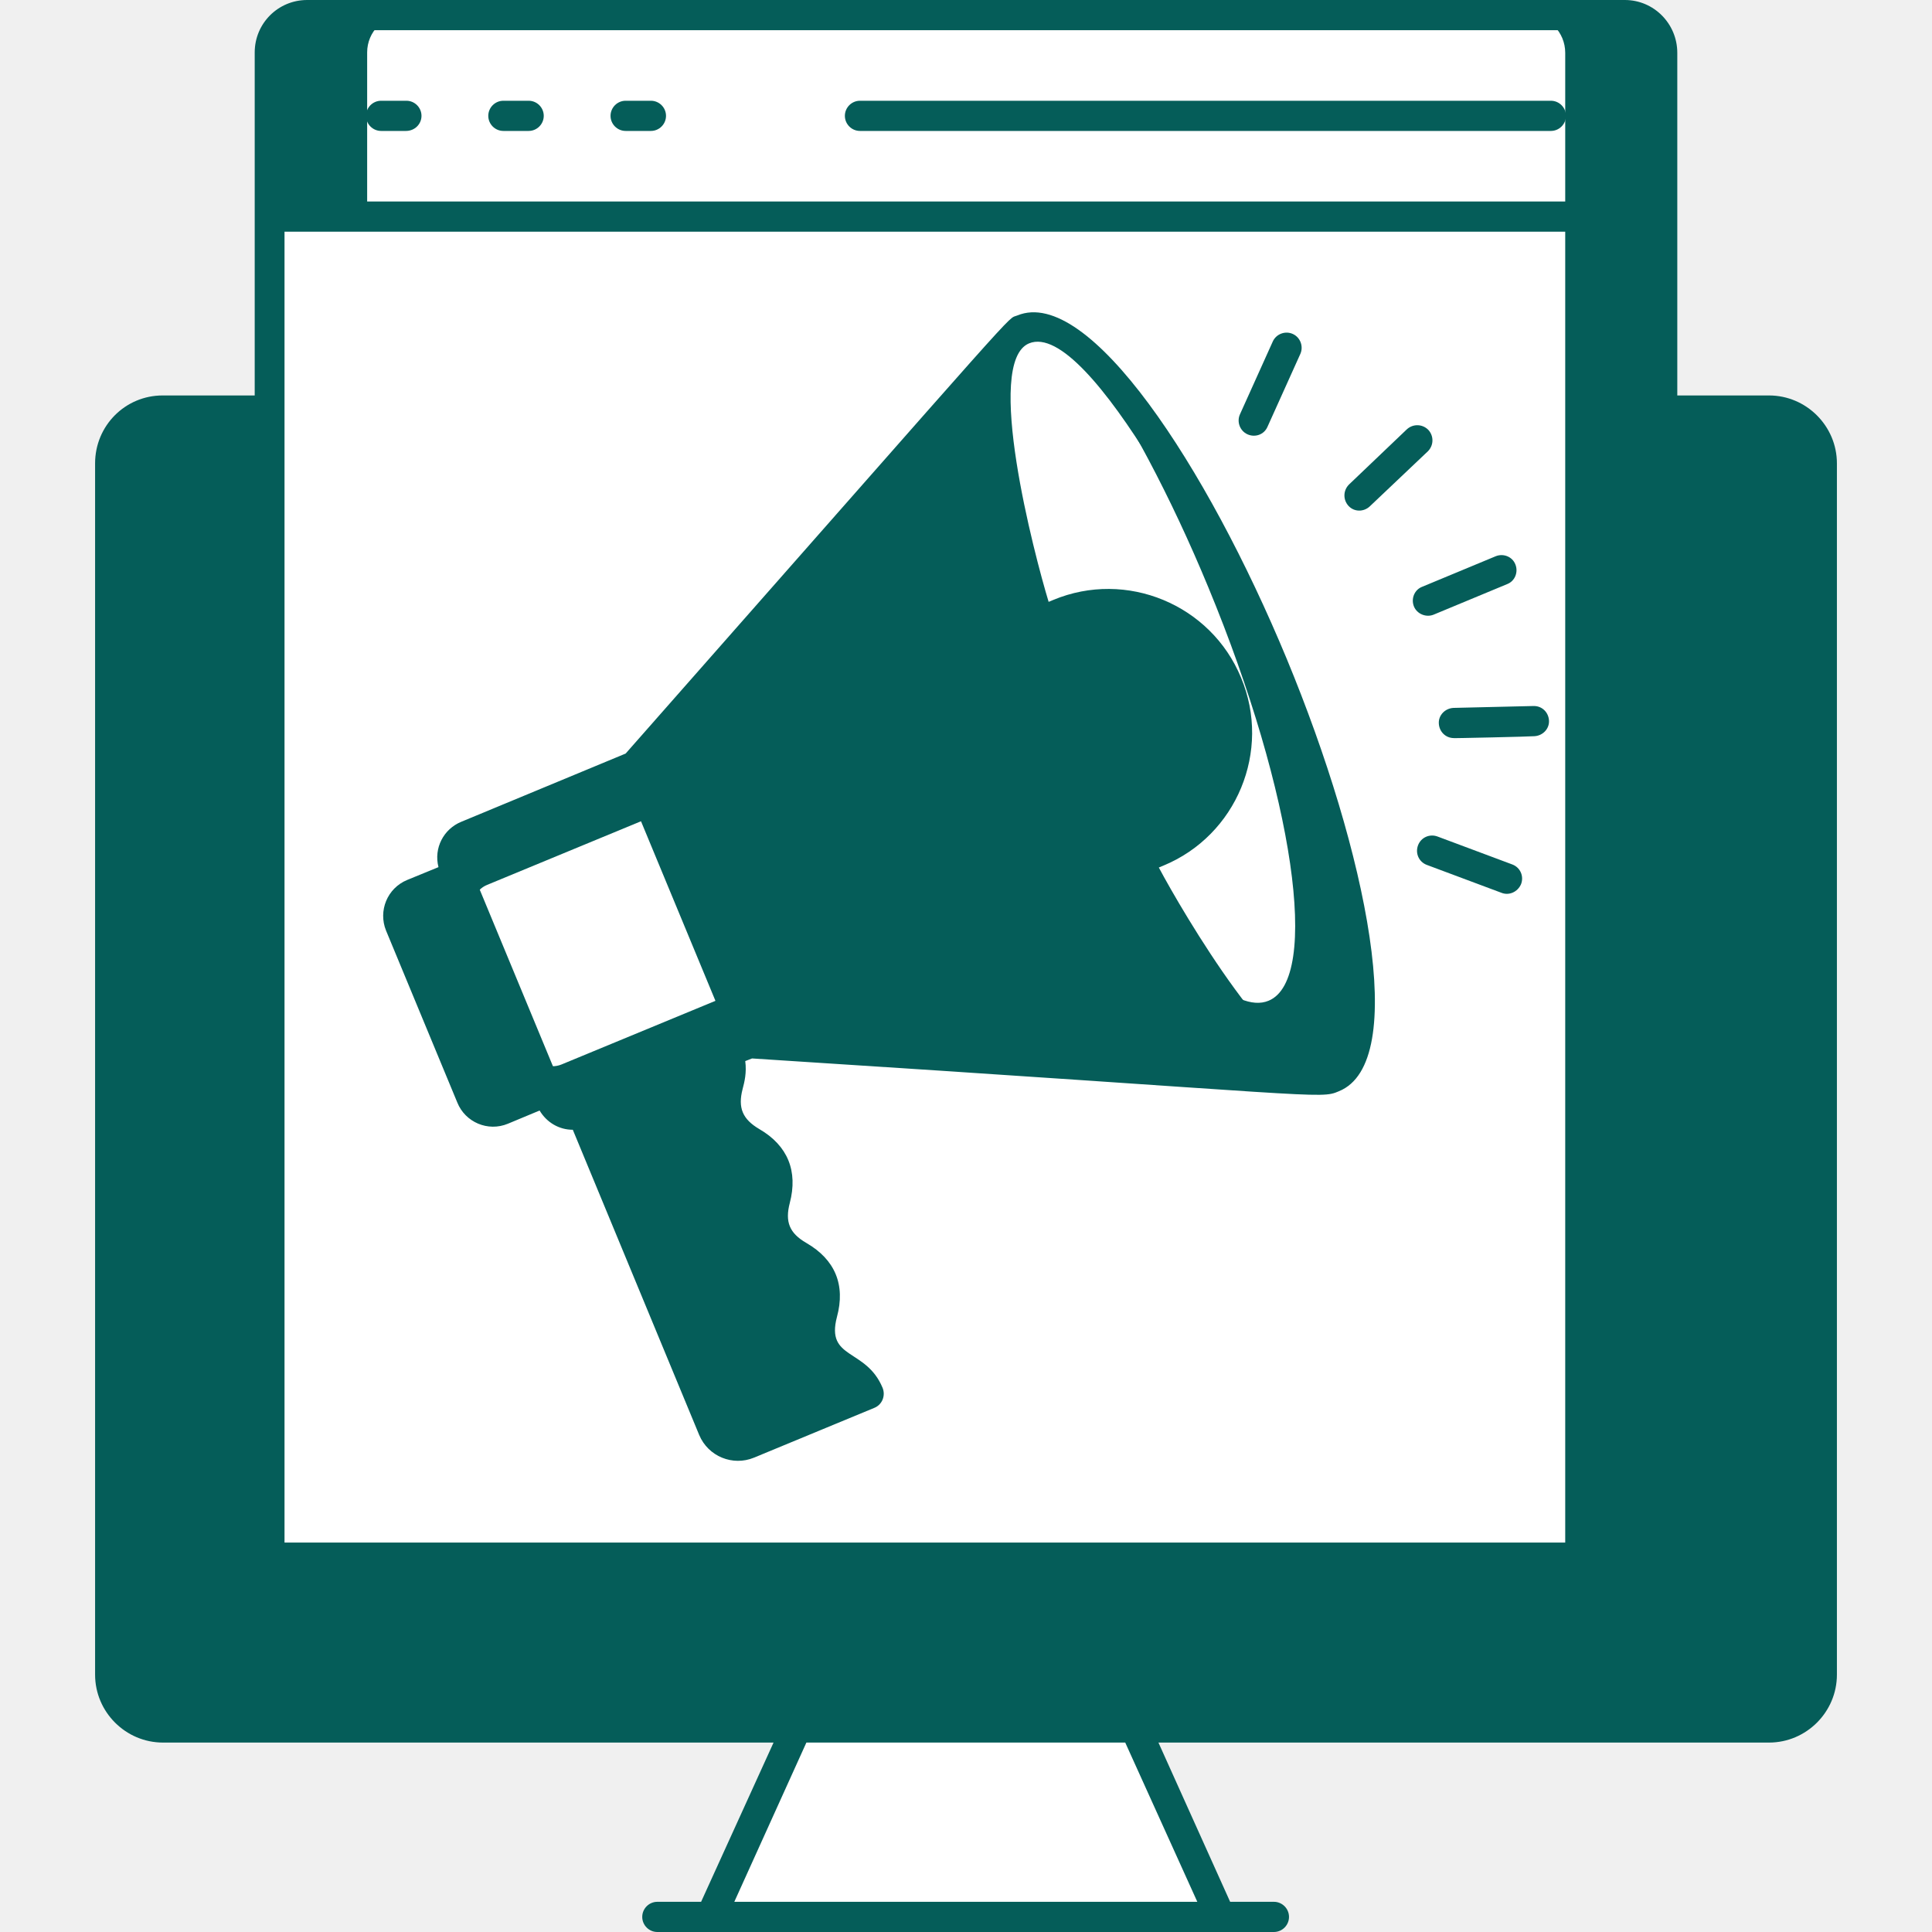
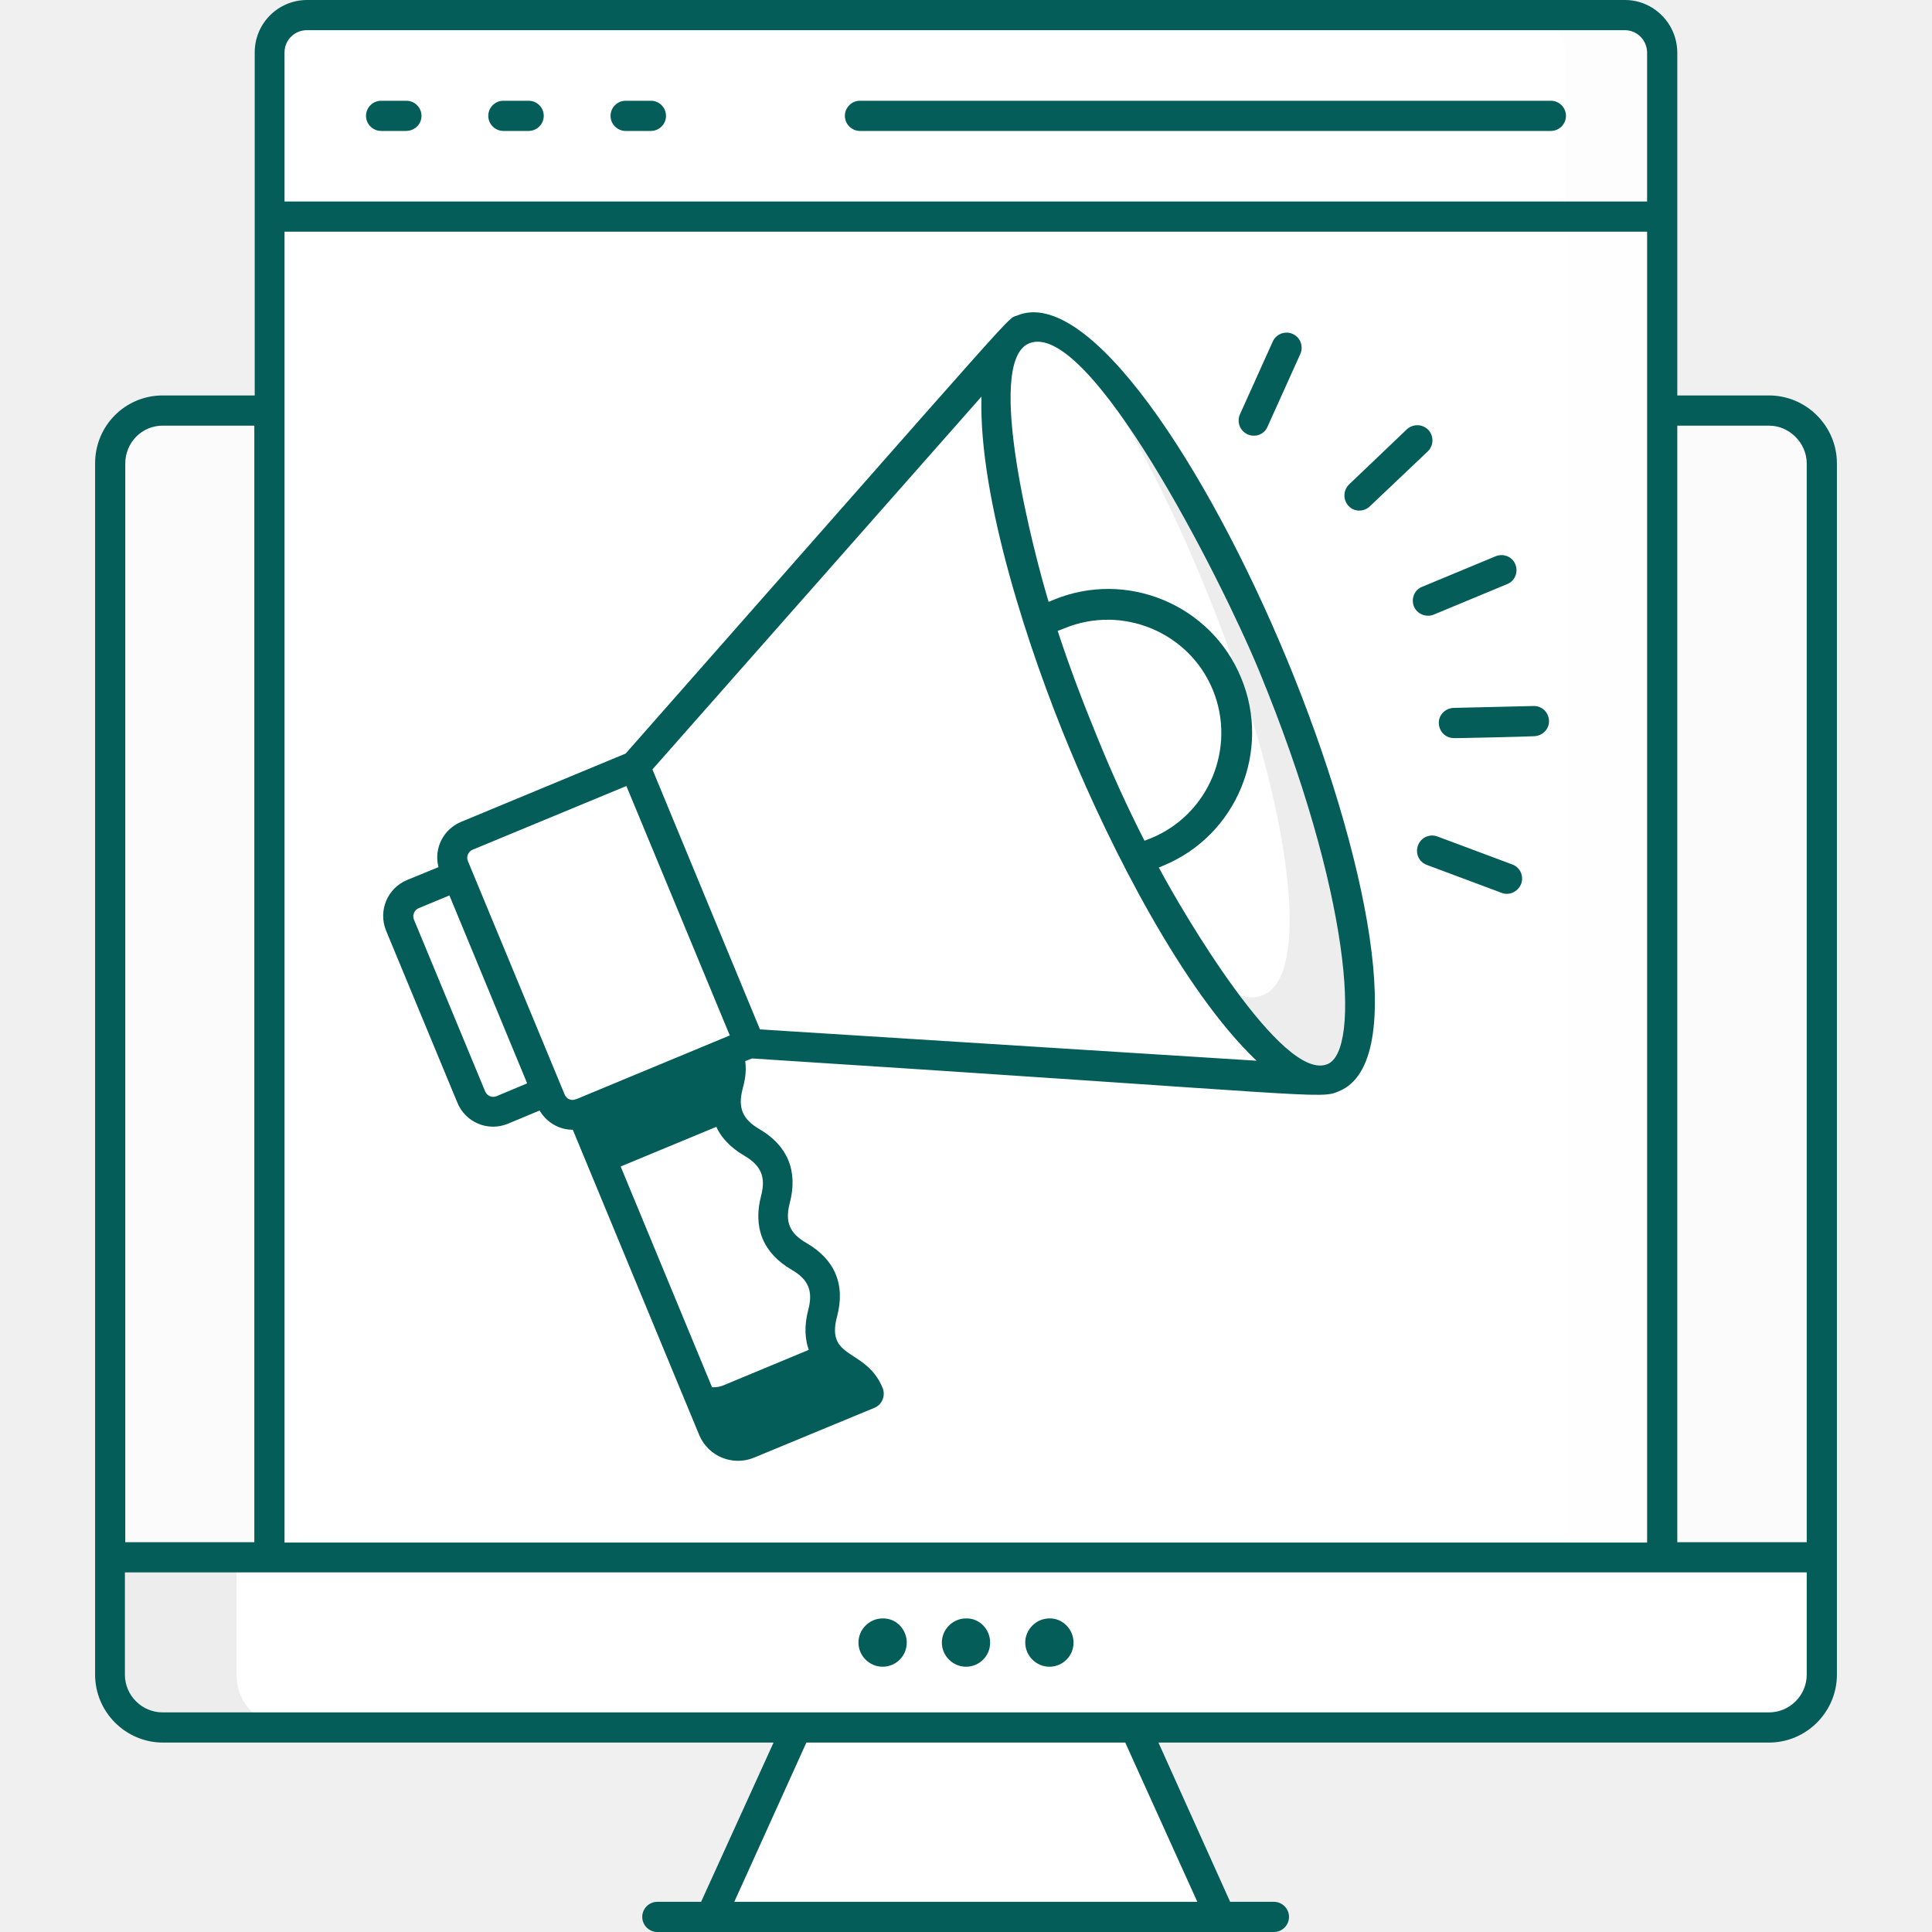
- <svg xmlns="http://www.w3.org/2000/svg" width="800px" height="800px" viewBox="0 0 512 512" id="Layer_1" version="1.1" xml:space="preserve" fill="#000000">
-   <g id="SVGRepo_bgCarrier" stroke-width="0" />
-   <g id="SVGRepo_tracerCarrier" stroke-linecap="round" stroke-linejoin="round" />
-   <g id="SVGRepo_iconCarrier">
-     <style type="text/css"> .st0{fill:#055d59;} .st1{fill:#055d59;} .st2{fill:#055d59;} .st3{fill:#055d59;} .st4{fill:#FFFFFF;} .st5{fill:#055d59;} .st6{fill:#ffffff;} .st7{fill:#055d59;} .st8{fill:#055d59;} .st9{fill:#055d59;} .st10{fill:#055d59;} .st11{fill:#055d59;} .st12{fill:#055d59;} .st13{fill:#055d59;} .st14{fill:#055d59;} .st15{fill:#055d59;} </style>
+ <svg xmlns="http://www.w3.org/2000/svg" width="800px" height="800px" viewBox="0 0 512 512" id="Layer_1" version="1.1">
+   <style type="text/css">
+ 	.st0{fill:#D3D9D9;}
+ 	.st1{fill:#A8B2B4;}
+ 	.st2{fill:#EDEDED;}
+ 	.st3{fill:#D4F0FC;}
+ 	.st4{fill:#FFFFFF;}
+ 	.st5{fill:#7C8B8E;}
+ 	.st6{fill:#FB8A8A;}
+ 	.st7{fill:#FCB1B1;}
+ 	.st8{fill:#F96363;}
+ 	.st9{fill:#333333;}
+ 	.st10{fill:#7AD1F9;}
+ 	.st11{fill:#A6E1FB;}
+ 	.st12{fill:#4CC3F7;}
+ 	.st13{fill:#FDDD8D;}
+ 	.st14{fill:#FDD267;}
+ 	.st15{fill:#E8EAEA;}
+ </style>
+   <g>
    <g>
      <g>
        <g>
          <g>
            <g>
              <g>
-                 <g>
-                   <path class="st0" d="M29.1,412.7v31.1c0,7.7,6.2,14,14,14h425.7c7.7,0,14-6.2,14-14v-31.1H29.1z" />
-                 </g>
+                 <path class="st0" d="M29.1,412.7v31.1c0,7.7,6.2,14,14,14h425.7c7.7,0,14-6.2,14-14v-31.1H29.1z" style="fill: rgb(255, 255, 255);" />
              </g>
            </g>
+           </g>
+           <g>
            <g>
              <g>
-                 <g>
-                   <path class="st1" d="M435.3,457.8h33.6c7.7,0,13.9-6.2,13.9-13.9v-31.1h-33.5v31.1C449.3,451.5,443.1,457.8,435.3,457.8z" />
-                 </g>
+                 <path class="st1" d="M435.3,457.8h33.6c7.7,0,13.9-6.2,13.9-13.9v-31.1h-33.5v31.1C449.3,451.5,443.1,457.8,435.3,457.8z" style="fill: rgb(255, 255, 255);" />
              </g>
            </g>
+           </g>
+           <g>
            <g>
              <g>
-                 <g>
-                   <path class="st2" d="M76.6,457.8H43.1c-7.7,0-13.9-6.2-13.9-13.9v-31.1h33.5v31.1C62.7,451.5,68.9,457.8,76.6,457.8z" />
-                 </g>
+                 <path class="st2" d="M76.6,457.8H43.1c-7.7,0-13.9-6.2-13.9-13.9v-31.1h33.5v31.1C62.7,451.5,68.9,457.8,76.6,457.8z" />
              </g>
            </g>
+           </g>
+           <g>
            <g>
              <g>
-                 <g>
-                   <path class="st3" d="M482.8,122.8v289.9H29.2V122.8c0-7.7,6.2-14,13.9-14h425.7C476.5,108.8,482.8,115.1,482.8,122.8z" />
-                 </g>
+                 <path class="st3" d="M482.8,122.8v289.9H29.2V122.8c0-7.7,6.2-14,13.9-14h425.7C476.5,108.8,482.8,115.1,482.8,122.8z" style="fill: rgb(251, 251, 251);" />
              </g>
            </g>
-             <polygon class="st4" points="323.5,508 188.4,508 211.2,457.8 300.8,457.8 " />
-             <path class="st4" d="M174.3,508" />
          </g>
+           <polygon class="st4" points="323.5,508 188.4,508 211.2,457.8 300.8,457.8     " />
+           <path class="st4" d="M174.3,508" />
+         </g>
+       </g>
+       <g>
+         <g>
+           <path class="st5" d="M240.3,435.3c0,3.6-2.9,6.4-6.4,6.4c-3.5,0-6.4-2.9-6.4-6.4c0-3.5,2.9-6.4,6.4-6.4      C237.5,428.8,240.3,431.8,240.3,435.3z" style="fill: rgb(5, 93, 89);" />
        </g>
        <g>
+           <path class="st5" d="M262.4,435.3c0,3.6-2.9,6.4-6.4,6.4c-3.5,0-6.4-2.9-6.4-6.4c0-3.5,2.9-6.4,6.4-6.4      C259.6,428.8,262.4,431.8,262.4,435.3z" style="fill: rgb(5, 93, 89);" />
+         </g>
+         <g>
+           <path class="st5" d="M284.5,435.3c0,3.6-2.9,6.4-6.4,6.4c-3.5,0-6.4-2.9-6.4-6.4c0-3.5,2.9-6.4,6.4-6.4      C281.6,428.8,284.5,431.8,284.5,435.3z" style="fill: rgb(5, 93, 89);" />
+         </g>
+       </g>
+     </g>
+     <g>
+       <g>
+         <g>
          <g>
-             <path class="st5" d="M240.3,435.3c0,3.6-2.9,6.4-6.4,6.4c-3.5,0-6.4-2.9-6.4-6.4c0-3.5,2.9-6.4,6.4-6.4 C237.5,428.8,240.3,431.8,240.3,435.3z" />
-           </g>
-           <g>
-             <path class="st5" d="M262.4,435.3c0,3.6-2.9,6.4-6.4,6.4c-3.5,0-6.4-2.9-6.4-6.4c0-3.5,2.9-6.4,6.4-6.4 C259.6,428.8,262.4,431.8,262.4,435.3z" />
-           </g>
-           <g>
-             <path class="st5" d="M284.5,435.3c0,3.6-2.9,6.4-6.4,6.4c-3.5,0-6.4-2.9-6.4-6.4c0-3.5,2.9-6.4,6.4-6.4 C281.6,428.8,284.5,431.8,284.5,435.3z" />
+             <rect class="st4" height="355.4" width="369.1" x="71.4" y="57.4" />
          </g>
        </g>
      </g>
      <g>
        <g>
          <g>
-             <g>
-               <rect class="st4" height="355.4" width="369.1" x="71.4" y="57.4" />
-             </g>
+             <rect class="st2" height="355.4" width="25.7" x="414.8" y="57.4" style="fill: rgb(255, 254, 254);" />
+           </g>
+         </g>
+       </g>
+       <g>
+         <g>
+           <g>
+             <path class="st6" d="M440.6,14v43.4H71.4V13.9c0-5.5,4.4-9.9,9.9-9.9h349.3C436.1,4,440.6,8.4,440.6,14z" style="fill: rgb(255, 255, 255);" />
+           </g>
+         </g>
+       </g>
+       <g>
+         <g>
+           <g>
+             <path class="st7" d="M107.2,4c-5.5,0-9.9,4.4-9.9,9.9v43.4H71.4V13.9c0-5.5,4.4-9.9,9.9-9.9H107.2z" style="fill: rgb(255, 255, 255);" />
+           </g>
+         </g>
+       </g>
+       <g>
+         <g>
+           <g>
+             <path class="st8" d="M440.6,14v43.4h-25.8V14c0-5.5-4.4-10-9.9-10h25.8C436.1,4,440.6,8.4,440.6,14z" style="fill: rgb(253, 253, 253);" />
+           </g>
+         </g>
+       </g>
+       <g>
+         <g>
+           <g>
+             <path class="st9" d="M107.6,34.7H101c-2.2,0-4-1.8-4-4s1.8-4,4-4h6.7c2.2,0,4,1.8,4,4S109.9,34.7,107.6,34.7z" style="fill: rgb(5, 93, 89);" />
+           </g>
+           <g>
+             <path class="st9" d="M140.1,34.7h-6.7c-2.2,0-4-1.8-4-4s1.8-4,4-4h6.7c2.2,0,4,1.8,4,4S142.3,34.7,140.1,34.7z" style="fill: rgb(5, 93, 89);" />
+           </g>
+           <g>
+             <path class="st9" d="M172.5,34.7h-6.7c-2.2,0-4-1.8-4-4s1.8-4,4-4h6.7c2.2,0,4,1.8,4,4S174.7,34.7,172.5,34.7z" style="fill: rgb(5, 93, 89);" />
+           </g>
+         </g>
+         <g>
+           <path class="st9" d="M411,34.7H227.9c-2.2,0-4-1.8-4-4s1.8-4,4-4H411c2.2,0,4,1.8,4,4S413.2,34.7,411,34.7z" style="fill: rgb(5, 93, 89);" />
+         </g>
+       </g>
+       <path class="st9" d="M468.8,104.8h-24.3V14c0-7.7-6.2-14-13.9-14H81.4c-7.7,0-13.9,6.2-13.9,13.9v90.9H43.1c-9.9,0-17.9,8-17.9,18    l0,321c0,9.9,8.1,18,18,18h161.8L185.8,504h-11.6c-2.2,0-4,1.8-4,4s1.8,4,4,4h163.4c2.2,0,4-1.8,4-4s-1.8-4-4-4h-11.6L307,461.8    h161.8c9.9,0,18-8.1,18-18l0-321C486.8,112.9,478.7,104.8,468.8,104.8z M75.4,13.9c0-3.3,2.7-5.9,5.9-5.9h349.3    c3.3,0,5.9,2.7,5.9,6v39.4H75.4V13.9z M75.4,61.4h361.1v347.4H75.4V61.4z M33.2,122.8c0-5.5,4.4-10,9.9-10h24.3v295.9H33.2V122.8z     M317.3,504H194.6l19.1-42.2h84.5L317.3,504z M478.8,443.8c0,5.5-4.5,10-10,10H43.1c-5.5,0-10-4.5-10-10v-27.1h445.7V443.8z     M478.8,408.7h-34.3V112.8h24.3c5.4,0,10,4.6,10,10V408.7z" style="fill: rgb(5, 93, 89);" />
+     </g>
+     <g>
+       <g>
+         <g transform="matrix(1, 0, 0, 1, -1.472333, -1.4723)">
+           <g>
+             <path class="st6" d="M168.2,203.1l30.4,73.5l-44.5,18.4c-3.2,1.3-6.9-0.2-8.2-3.4l-25.7-61.9c-1.3-3.2,0.2-6.9,3.4-8.2       L168.2,203.1z" style="fill: rgb(255, 255, 255);" />
+           </g>
+           <g>
+             <path class="st8" d="M193.3,263.7l5.4,12.9l-44.5,18.4c-3.2,1.3-6.9-0.2-8.2-3.4l-5.4-12.9c1.3,3.2,5,4.7,8.2,3.4L193.3,263.7z       " style="fill: rgb(255, 255, 255);" />
+           </g>
+           <g>
+             <path class="st7" d="M168.2,203.2l5.4,12.9l-44.5,18.4c-3.2,1.3-4.7,5-3.4,8.2l-5.4-12.9c-1.3-3.2,0.2-6.9,3.4-8.2L168.2,203.2       z" style="fill: rgb(255, 255, 255);" />
+           </g>
+           <g>
+             <path class="st10" d="M106.1,245.2l18.9,45.6c1.3,3.2,5,4.7,8.2,3.4l11.9-4.9l-23.7-57.2l-11.9,4.9       C106.3,238.4,104.7,242,106.1,245.2z" style="fill: rgb(255, 255, 255);" />
+           </g>
+           <g>
+             <path class="st11" d="M121.3,232.1l4.1,9.8l-11.9,4.9c-3.2,1.3-4.7,5-3.4,8.2l-4.1-9.8c-1.3-3.2,0.2-6.9,3.4-8.2L121.3,232.1z" style="fill: rgb(255, 255, 255);" />
+           </g>
+           <g>
+             <path class="st12" d="M140.9,279.5l4.1,9.8l-11.9,4.9c-3.2,1.3-6.9-0.2-8.2-3.4l-4.1-9.8c1.3,3.2,5,4.7,8.2,3.4L140.9,279.5z" style="fill: rgb(255, 255, 255);" />
+           </g>
+           <g transform="matrix(1, 0, 0, 1, 5.889299, 1.472333)">
+             <path class="st10" d="M287.1,197c20,48.4,45.5,85,60.7,89l-149.2-9.3l-30.4-73.5l98.9-112.1C259.1,104.7,267.1,148.6,287.1,197       z" style="fill: rgb(255, 255, 255);" />
+           </g>
+           <g>
+             <path class="st12" d="M347.8,286l-149.2-9.3l-7.9-19l133.5,7.4C333.2,276.8,341.4,284.3,347.8,286z" style="fill: rgb(255, 255, 255);" />
+           </g>
+           <g>
+             <path class="st11" d="M267.1,91.1c-3.3,5.7-3.9,16.8-1.9,31.4l-89.2,99.6l-7.9-19L267.1,91.1z" style="fill: rgb(255, 255, 255);" />
+           </g>
+           <g>
+             <path class="st4" d="M337.3,176.2c22.7,54.8,29.9,103.8,16,109.6c-13.9,5.7-43.5-34-66.2-88.8c-22.7-54.8-29.9-103.8-16-109.6       C285,81.6,314.6,121.4,337.3,176.2z" />
+           </g>
+           <g>
+             <path class="st2" d="M337.3,176.2c22.7,54.8,29.8,103.8,16,109.6c-7.7,3.2-20.4-7.8-34-27.6c6.7,6.2,12.6,8.8,16.9,7       c13.8-5.7,6.7-54.8-16-109.6c-10-24.2-21.4-45.4-32.2-61.1C302.8,108,321.7,138.5,337.3,176.2z" />
+           </g>
+           <g>
+             <path class="st13" d="M325.1,181.2c7.2,17.4-1.1,37.3-18.5,44.5l-5.2,2.2c-4.9-9.5-9.8-20-14.3-31c-4.6-11-8.5-21.8-11.8-32       l5.2-2.2C298,155.5,317.9,163.8,325.1,181.2z" style="fill: rgb(255, 255, 255);" />
+           </g>
+           <g>
+             <path class="st14" d="M325.1,181.2c7.2,17.4-1.1,37.3-18.5,44.5l-5.2,2.2c-2.4-4.6-4.8-9.5-7.1-14.5       c16.8-7.5,24.7-27,17.6-44.2c-0.8-1.9-1.7-3.6-2.7-5.3C316.2,167.5,321.9,173.5,325.1,181.2z" style="fill: rgb(255, 255, 255);" />
          </g>
        </g>
        <g>
          <g>
-             <g>
-               <rect class="st2" height="355.4" width="25.7" x="414.8" y="57.4" />
-             </g>
-           </g>
-         </g>
-         <g>
-           <g>
-             <g>
-               <path class="st6" d="M440.6,14v43.4H71.4V13.9c0-5.5,4.4-9.9,9.9-9.9h349.3C436.1,4,440.6,8.4,440.6,14z" />
-             </g>
-           </g>
-         </g>
-         <g>
-           <g>
-             <g>
-               <path class="st7" d="M107.2,4c-5.5,0-9.9,4.4-9.9,9.9v43.4H71.4V13.9c0-5.5,4.4-9.9,9.9-9.9H107.2z" />
-             </g>
-           </g>
-         </g>
-         <g>
-           <g>
-             <g>
-               <path class="st8" d="M440.6,14v43.4h-25.8V14c0-5.5-4.4-10-9.9-10h25.8C436.1,4,440.6,8.4,440.6,14z" />
-             </g>
-           </g>
-         </g>
-         <g>
-           <g>
-             <g>
-               <path class="st9" d="M107.6,34.7H101c-2.2,0-4-1.8-4-4s1.8-4,4-4h6.7c2.2,0,4,1.8,4,4S109.9,34.7,107.6,34.7z" />
-             </g>
-             <g>
-               <path class="st9" d="M140.1,34.7h-6.7c-2.2,0-4-1.8-4-4s1.8-4,4-4h6.7c2.2,0,4,1.8,4,4S142.3,34.7,140.1,34.7z" />
-             </g>
-             <g>
-               <path class="st9" d="M172.5,34.7h-6.7c-2.2,0-4-1.8-4-4s1.8-4,4-4h6.7c2.2,0,4,1.8,4,4S174.7,34.7,172.5,34.7z" />
-             </g>
+             <path class="st0" d="M205.3,309.2c3.1,7.5-2.6,9.9,0.5,17.4c3.1,7.6,8.9,5.2,12,12.7c3.1,7.6-2.6,9.9,0.5,17.4       c3.1,7.6,8.9,5.2,12,12.7l-31.9,13.2c-3.6,1.5-7.8-0.2-9.3-3.8L154.3,295l38.5-16c3.1,7.6-2.6,9.9,0.5,17.5       C196.4,304.1,202.2,301.7,205.3,309.2z" style="fill: rgb(255, 255, 255);" />
          </g>
          <g>
-             <path class="st9" d="M411,34.7H227.9c-2.2,0-4-1.8-4-4s1.8-4,4-4H411c2.2,0,4,1.8,4,4S413.2,34.7,411,34.7z" />
+             <path class="st15" d="M193.3,296.6c0.1,0.2,0.1,0.3,0.2,0.5l-32.8,13.6l-6.5-15.6l38.6-16C195.9,286.6,190.2,289,193.3,296.6z" style="fill: rgb(5, 93, 89);" />
          </g>
+           <g>
+             <path class="st1" d="M230.3,369.5l-32,13.2c-3.6,1.5-7.8-0.2-9.3-3.8l-6.5-15.6c1.5,3.6,5.7,5.3,9.3,3.8l26.2-10.9       c0,0.2,0.1,0.3,0.2,0.5C221.4,364.4,227.2,362,230.3,369.5z" style="fill: rgb(5, 93, 89);" />
+           </g>
+           <path class="st9" d="M 341 174.6 C 319.8 123.5 288.5 75.8 269.6 83.6 C 266.5 84.9 274.4 76.5 165.8 199.7 L 122.2 217.8 C 117.6 219.7 114.9 224.7 116.2 229.8 L 107.9 233.2 C 102.6 235.4 100.2 241.4 102.3 246.6 L 121.2 292.2 C 123.3 297.4 129.3 300 134.6 297.8 L 143 294.3 C 144.9 297.5 148.2 299.4 151.8 299.4 C 151.8 299.4 151.8 299.4 151.8 299.4 L 185.3 380.3 C 187.7 386 194.2 388.6 199.8 386.3 L 231.7 373.1 C 232.7 372.7 233.5 371.9 233.9 370.9 C 234.3 369.9 234.3 368.8 233.9 367.8 C 229.5 357.2 218.8 360.4 221.8 349 C 224.1 340.5 221.3 333.8 213.7 329.4 C 209.2 326.8 208 323.8 209.3 318.8 C 211.5 310.4 208.8 303.6 201.2 299.2 C 196.8 296.6 195.5 293.6 196.8 288.6 C 197.3 286.7 197.9 284.3 197.5 281.2 L 199.3 280.5 C 350.8 290.2 349.7 291.4 354.8 289.2 C 373.7 281.6 362.2 225.8 341 174.6 Z M 131.6 290.5 C 130.4 291 129.1 290.4 128.6 289.3 L 119.741 267.925 L 109.7 243.7 C 109.2 242.6 109.8 241.2 110.9 240.7 L 119.1 237.3 L 139.7 287.1 L 131.6 290.5 Z M 149.7 290.2 L 124 228.2 C 123.5 227 124.1 225.7 125.2 225.2 L 166 208.3 L 193.4 274.4 L 152.7 291.3 C 152.7 291.3 152.7 291.3 152.7 291.3 L 152.6 291.3 C 151.5 291.8 150.2 291.3 149.7 290.2 Z M 189.7 284.7 C 189.6 285.3 189.4 286 189.2 286.8 C 187 295.2 189.7 301.9 197.3 306.3 C 201.7 308.9 203 311.9 201.7 316.9 C 199.5 325.3 202.2 332.1 209.8 336.5 C 214.3 339.1 215.5 342.2 214.2 347.1 C 212 355.5 214.7 362.2 222.3 366.6 C 223 367 223.6 367.3 224.1 367.7 L 196.8 379 C 195.2 379.7 193.4 378.9 192.7 377.3 L 159.5 297.1 C 160.5 296.8 190.1 284.5 189.7 284.7 Z M 201.4 272.8 L 172.9 203.9 L 260.1 105.1 C 259.3 132.3 272.9 173.1 283.5 198.5 C 294.1 224.1 313.3 262.4 333 281.1 L 201.4 272.8 Z M 280.3 167.2 L 282.1 166.5 C 297.4 160.2 315.1 167.5 321.4 182.8 C 327.7 198.1 320.4 215.8 305.1 222.1 L 303.3 222.8 C 298.9 214.2 294.7 205 290.8 195.4 C 286.9 185.9 283.3 176.4 280.3 167.2 Z M 351.8 282 C 339.9 287 313.2 241.4 307.1 229.9 L 308.3 229.4 C 327.7 221.4 337 199 328.9 179.6 C 320.9 160.2 298.5 150.9 279.1 159 L 277.9 159.5 C 274.1 147 260.7 96 272.7 91 C 288.6 84.4 323.5 153.2 333.6 177.6 C 358.1 236.9 360.7 278.4 351.8 282 Z" style="fill: rgb(5, 93, 89);" />
        </g>
-         <path class="st9" d="M468.8,104.8h-24.3V14c0-7.7-6.2-14-13.9-14H81.4c-7.7,0-13.9,6.2-13.9,13.9v90.9H43.1c-9.9,0-17.9,8-17.9,18 l0,321c0,9.9,8.1,18,18,18h161.8L185.8,504h-11.6c-2.2,0-4,1.8-4,4s1.8,4,4,4h163.4c2.2,0,4-1.8,4-4s-1.8-4-4-4h-11.6L307,461.8 h161.8c9.9,0,18-8.1,18-18l0-321C486.8,112.9,478.7,104.8,468.8,104.8z M75.4,13.9c0-3.3,2.7-5.9,5.9-5.9h349.3 c3.3,0,5.9,2.7,5.9,6v39.4H75.4V13.9z M75.4,61.4h361.1v347.4H75.4V61.4z M33.2,122.8c0-5.5,4.4-10,9.9-10h24.3v295.9H33.2V122.8z M317.3,504H194.6l19.1-42.2h84.5L317.3,504z M478.8,443.8c0,5.5-4.5,10-10,10H43.1c-5.5,0-10-4.5-10-10v-27.1h445.7V443.8z M478.8,408.7h-34.3V112.8h24.3c5.4,0,10,4.6,10,10V408.7z" />
      </g>
      <g>
        <g>
-           <g>
-             <g>
-               <path class="st6" d="M168.2,203.1l30.4,73.5l-44.5,18.4c-3.2,1.3-6.9-0.2-8.2-3.4l-25.7-61.9c-1.3-3.2,0.2-6.9,3.4-8.2 L168.2,203.1z" />
-             </g>
-             <g>
-               <path class="st8" d="M193.3,263.7l5.4,12.9l-44.5,18.4c-3.2,1.3-6.9-0.2-8.2-3.4l-5.4-12.9c1.3,3.2,5,4.7,8.2,3.4L193.3,263.7z " />
-             </g>
-             <g>
-               <path class="st7" d="M168.2,203.2l5.4,12.9l-44.5,18.4c-3.2,1.3-4.7,5-3.4,8.2l-5.4-12.9c-1.3-3.2,0.2-6.9,3.4-8.2L168.2,203.2 z" />
-             </g>
-             <g>
-               <path class="st10" d="M106.1,245.2l18.9,45.6c1.3,3.2,5,4.7,8.2,3.4l11.9-4.9l-23.7-57.2l-11.9,4.9 C106.3,238.4,104.7,242,106.1,245.2z" />
-             </g>
-             <g>
-               <path class="st11" d="M121.3,232.1l4.1,9.8l-11.9,4.9c-3.2,1.3-4.7,5-3.4,8.2l-4.1-9.8c-1.3-3.2,0.2-6.9,3.4-8.2L121.3,232.1z" />
-             </g>
-             <g>
-               <path class="st12" d="M140.9,279.5l4.1,9.8l-11.9,4.9c-3.2,1.3-6.9-0.2-8.2-3.4l-4.1-9.8c1.3,3.2,5,4.7,8.2,3.4L140.9,279.5z" />
-             </g>
-             <g>
-               <path class="st10" d="M287.1,197c20,48.4,45.5,85,60.7,89l-149.2-9.3l-30.4-73.5l98.9-112.1C259.1,104.7,267.1,148.6,287.1,197 z" />
-             </g>
-             <g>
-               <path class="st12" d="M347.8,286l-149.2-9.3l-7.9-19l133.5,7.4C333.2,276.8,341.4,284.3,347.8,286z" />
-             </g>
-             <g>
-               <path class="st11" d="M267.1,91.1c-3.3,5.7-3.9,16.8-1.9,31.4l-89.2,99.6l-7.9-19L267.1,91.1z" />
-             </g>
-             <g>
-               <path class="st4" d="M337.3,176.2c22.7,54.8,29.9,103.8,16,109.6c-13.9,5.7-43.5-34-66.2-88.8c-22.7-54.8-29.9-103.8-16-109.6 C285,81.6,314.6,121.4,337.3,176.2z" />
-             </g>
-             <g>
-               <path class="st2" d="M337.3,176.2c22.7,54.8,29.8,103.8,16,109.6c-7.7,3.2-20.4-7.8-34-27.6c6.7,6.2,12.6,8.8,16.9,7 c13.8-5.7,6.7-54.8-16-109.6c-10-24.2-21.4-45.4-32.2-61.1C302.8,108,321.7,138.5,337.3,176.2z" />
-             </g>
-             <g>
-               <path class="st13" d="M325.1,181.2c7.2,17.4-1.1,37.3-18.5,44.5l-5.2,2.2c-4.9-9.5-9.8-20-14.3-31c-4.6-11-8.5-21.8-11.8-32 l5.2-2.2C298,155.5,317.9,163.8,325.1,181.2z" />
-             </g>
-             <g>
-               <path class="st14" d="M325.1,181.2c7.2,17.4-1.1,37.3-18.5,44.5l-5.2,2.2c-2.4-4.6-4.8-9.5-7.1-14.5 c16.8-7.5,24.7-27,17.6-44.2c-0.8-1.9-1.7-3.6-2.7-5.3C316.2,167.5,321.9,173.5,325.1,181.2z" />
-             </g>
-           </g>
-           <g>
-             <g>
-               <path class="st0" d="M205.3,309.2c3.1,7.5-2.6,9.9,0.5,17.4c3.1,7.6,8.9,5.2,12,12.7c3.1,7.6-2.6,9.9,0.5,17.4 c3.1,7.6,8.9,5.2,12,12.7l-31.9,13.2c-3.6,1.5-7.8-0.2-9.3-3.8L154.3,295l38.5-16c3.1,7.6-2.6,9.9,0.5,17.5 C196.4,304.1,202.2,301.7,205.3,309.2z" />
-             </g>
-             <g>
-               <path class="st15" d="M193.3,296.6c0.1,0.2,0.1,0.3,0.2,0.5l-32.8,13.6l-6.5-15.6l38.6-16C195.9,286.6,190.2,289,193.3,296.6z" />
-             </g>
-             <g>
-               <path class="st1" d="M230.3,369.5l-32,13.2c-3.6,1.5-7.8-0.2-9.3-3.8l-6.5-15.6c1.5,3.6,5.7,5.3,9.3,3.8l26.2-10.9 c0,0.2,0.1,0.3,0.2,0.5C221.4,364.4,227.2,362,230.3,369.5z" />
-             </g>
-             <path class="st9" d="M341,174.6c-21.2-51.1-52.5-98.8-71.4-91c-3.1,1.3,4.8-7.1-103.8,116.1l-43.6,18.1c-4.6,1.9-7.3,6.9-6,12 l-8.3,3.4c-5.3,2.2-7.7,8.2-5.6,13.4l18.9,45.6c2.1,5.2,8.1,7.8,13.4,5.6l8.4-3.5c1.9,3.2,5.2,5.1,8.8,5.1c0,0,0,0,0,0 l33.5,80.9c2.4,5.7,8.9,8.3,14.5,6l31.9-13.2c1-0.4,1.8-1.2,2.2-2.2s0.4-2.1,0-3.1c-4.4-10.6-15.1-7.4-12.1-18.8 c2.3-8.5-0.5-15.2-8.1-19.6c-4.5-2.6-5.7-5.6-4.4-10.6c2.2-8.4-0.5-15.2-8.1-19.6c-4.4-2.6-5.7-5.6-4.4-10.6 c0.5-1.9,1.1-4.3,0.7-7.4l1.8-0.7c151.5,9.7,150.4,10.9,155.5,8.7C373.7,281.6,362.2,225.8,341,174.6z M131.6,290.5 c-1.2,0.5-2.5-0.1-3-1.2l-18.9-45.6c-0.5-1.1,0.1-2.5,1.2-3l8.2-3.4l20.6,49.8L131.6,290.5z M149.7,290.2L124,228.2 c-0.5-1.2,0.1-2.5,1.2-3l40.8-16.9l27.4,66.1l-40.7,16.9c0,0,0,0,0,0l-0.1,0C151.5,291.8,150.2,291.3,149.7,290.2z M189.7,284.7 c-0.1,0.6-0.3,1.3-0.5,2.1c-2.2,8.4,0.5,15.1,8.1,19.5c4.4,2.6,5.7,5.6,4.4,10.6c-2.2,8.4,0.5,15.2,8.1,19.6 c4.5,2.6,5.7,5.7,4.4,10.6c-2.2,8.4,0.5,15.1,8.1,19.5c0.7,0.4,1.3,0.7,1.8,1.1l-27.3,11.3c-1.6,0.7-3.4-0.1-4.1-1.7l-33.2-80.2 C160.5,296.8,190.1,284.5,189.7,284.7z M201.4,272.8l-28.5-68.9l87.2-98.8c-0.8,27.2,12.8,68,23.4,93.4 c10.6,25.6,29.8,63.9,49.5,82.6L201.4,272.8z M280.3,167.2l1.8-0.7c15.3-6.3,33,1,39.3,16.3s-1,33-16.3,39.3l-1.8,0.7 c-4.4-8.6-8.6-17.8-12.5-27.4C286.9,185.9,283.3,176.4,280.3,167.2z M351.8,282c-11.9,5-38.6-40.6-44.7-52.1l1.2-0.5 c19.4-8,28.7-30.4,20.6-49.8c-8-19.4-30.4-28.7-49.8-20.6l-1.2,0.5c-3.8-12.5-17.2-63.5-5.2-68.5c15.9-6.6,50.8,62.2,60.9,86.6 C358.1,236.9,360.7,278.4,351.8,282z" />
-           </g>
+           <path class="st9" d="M397.9,236.6l-19.8-7.4c-2.1-0.8-3.1-3.1-2.3-5.2c0.8-2.1,3.1-3.1,5.2-2.3l19.8,7.4      c2.1,0.8,3.1,3.1,2.3,5.2C402.2,236.4,399.9,237.4,397.9,236.6z" style="fill: rgb(5, 93, 89);" />
        </g>
        <g>
-           <g>
-             <path class="st9" d="M397.9,236.6l-19.8-7.4c-2.1-0.8-3.1-3.1-2.3-5.2c0.8-2.1,3.1-3.1,5.2-2.3l19.8,7.4 c2.1,0.8,3.1,3.1,2.3,5.2C402.2,236.4,399.9,237.4,397.9,236.6z" />
-           </g>
-           <g>
-             <path class="st9" d="M385.3,195.6c-2.2,0-3.9-1.7-4-3.9c-0.1-2.2,1.7-4,3.9-4.1l21.2-0.5c0,0,0.1,0,0.1,0c2.2,0,3.9,1.7,4,3.9 c0.1,2.2-1.7,4-3.9,4.1C406.1,195.2,383.9,195.7,385.3,195.6z" />
-           </g>
-           <g>
-             <path class="st9" d="M374.7,160.7c-0.8-2,0.1-4.4,2.2-5.2l19.5-8.1c2-0.8,4.4,0.1,5.2,2.2c0.8,2-0.1,4.4-2.2,5.2l-19.5,8.1 C377.9,163.7,375.5,162.7,374.7,160.7z" />
-           </g>
-           <g>
-             <path class="st9" d="M357.4,134.1c-1.5-1.6-1.5-4.1,0.1-5.7l15.3-14.6c1.6-1.5,4.1-1.5,5.7,0.1c1.5,1.6,1.5,4.1-0.1,5.7 L363,134.2C361.4,135.7,358.9,135.7,357.4,134.1z" />
-           </g>
-           <g>
-             <path class="st9" d="M330.6,115.1c-2-0.9-2.9-3.3-2-5.3l8.7-19.3c0.9-2,3.3-2.9,5.3-2c2,0.9,2.9,3.3,2,5.3l-8.7,19.3 C335,115.2,332.6,116,330.6,115.1z" />
-           </g>
+           <path class="st9" d="M385.3,195.6c-2.2,0-3.9-1.7-4-3.9c-0.1-2.2,1.7-4,3.9-4.1l21.2-0.5c0,0,0.1,0,0.1,0c2.2,0,3.9,1.7,4,3.9      c0.1,2.2-1.7,4-3.9,4.1C406.1,195.2,383.9,195.7,385.3,195.6z" style="fill: rgb(5, 93, 89);" />
+         </g>
+         <g>
+           <path class="st9" d="M374.7,160.7c-0.8-2,0.1-4.4,2.2-5.2l19.5-8.1c2-0.8,4.4,0.1,5.2,2.2c0.8,2-0.1,4.4-2.2,5.2l-19.5,8.1      C377.9,163.7,375.5,162.7,374.7,160.7z" style="fill: rgb(5, 93, 89);" />
+         </g>
+         <g>
+           <path class="st9" d="M357.4,134.1c-1.5-1.6-1.5-4.1,0.1-5.7l15.3-14.6c1.6-1.5,4.1-1.5,5.7,0.1c1.5,1.6,1.5,4.1-0.1,5.7      L363,134.2C361.4,135.7,358.9,135.7,357.4,134.1z" style="fill: rgb(5, 93, 89);" />
+         </g>
+         <g>
+           <path class="st9" d="M330.6,115.1c-2-0.9-2.9-3.3-2-5.3l8.7-19.3c0.9-2,3.3-2.9,5.3-2c2,0.9,2.9,3.3,2,5.3l-8.7,19.3      C335,115.2,332.6,116,330.6,115.1z" style="fill: rgb(5, 93, 89);" />
        </g>
      </g>
    </g>
  </g>
</svg>
